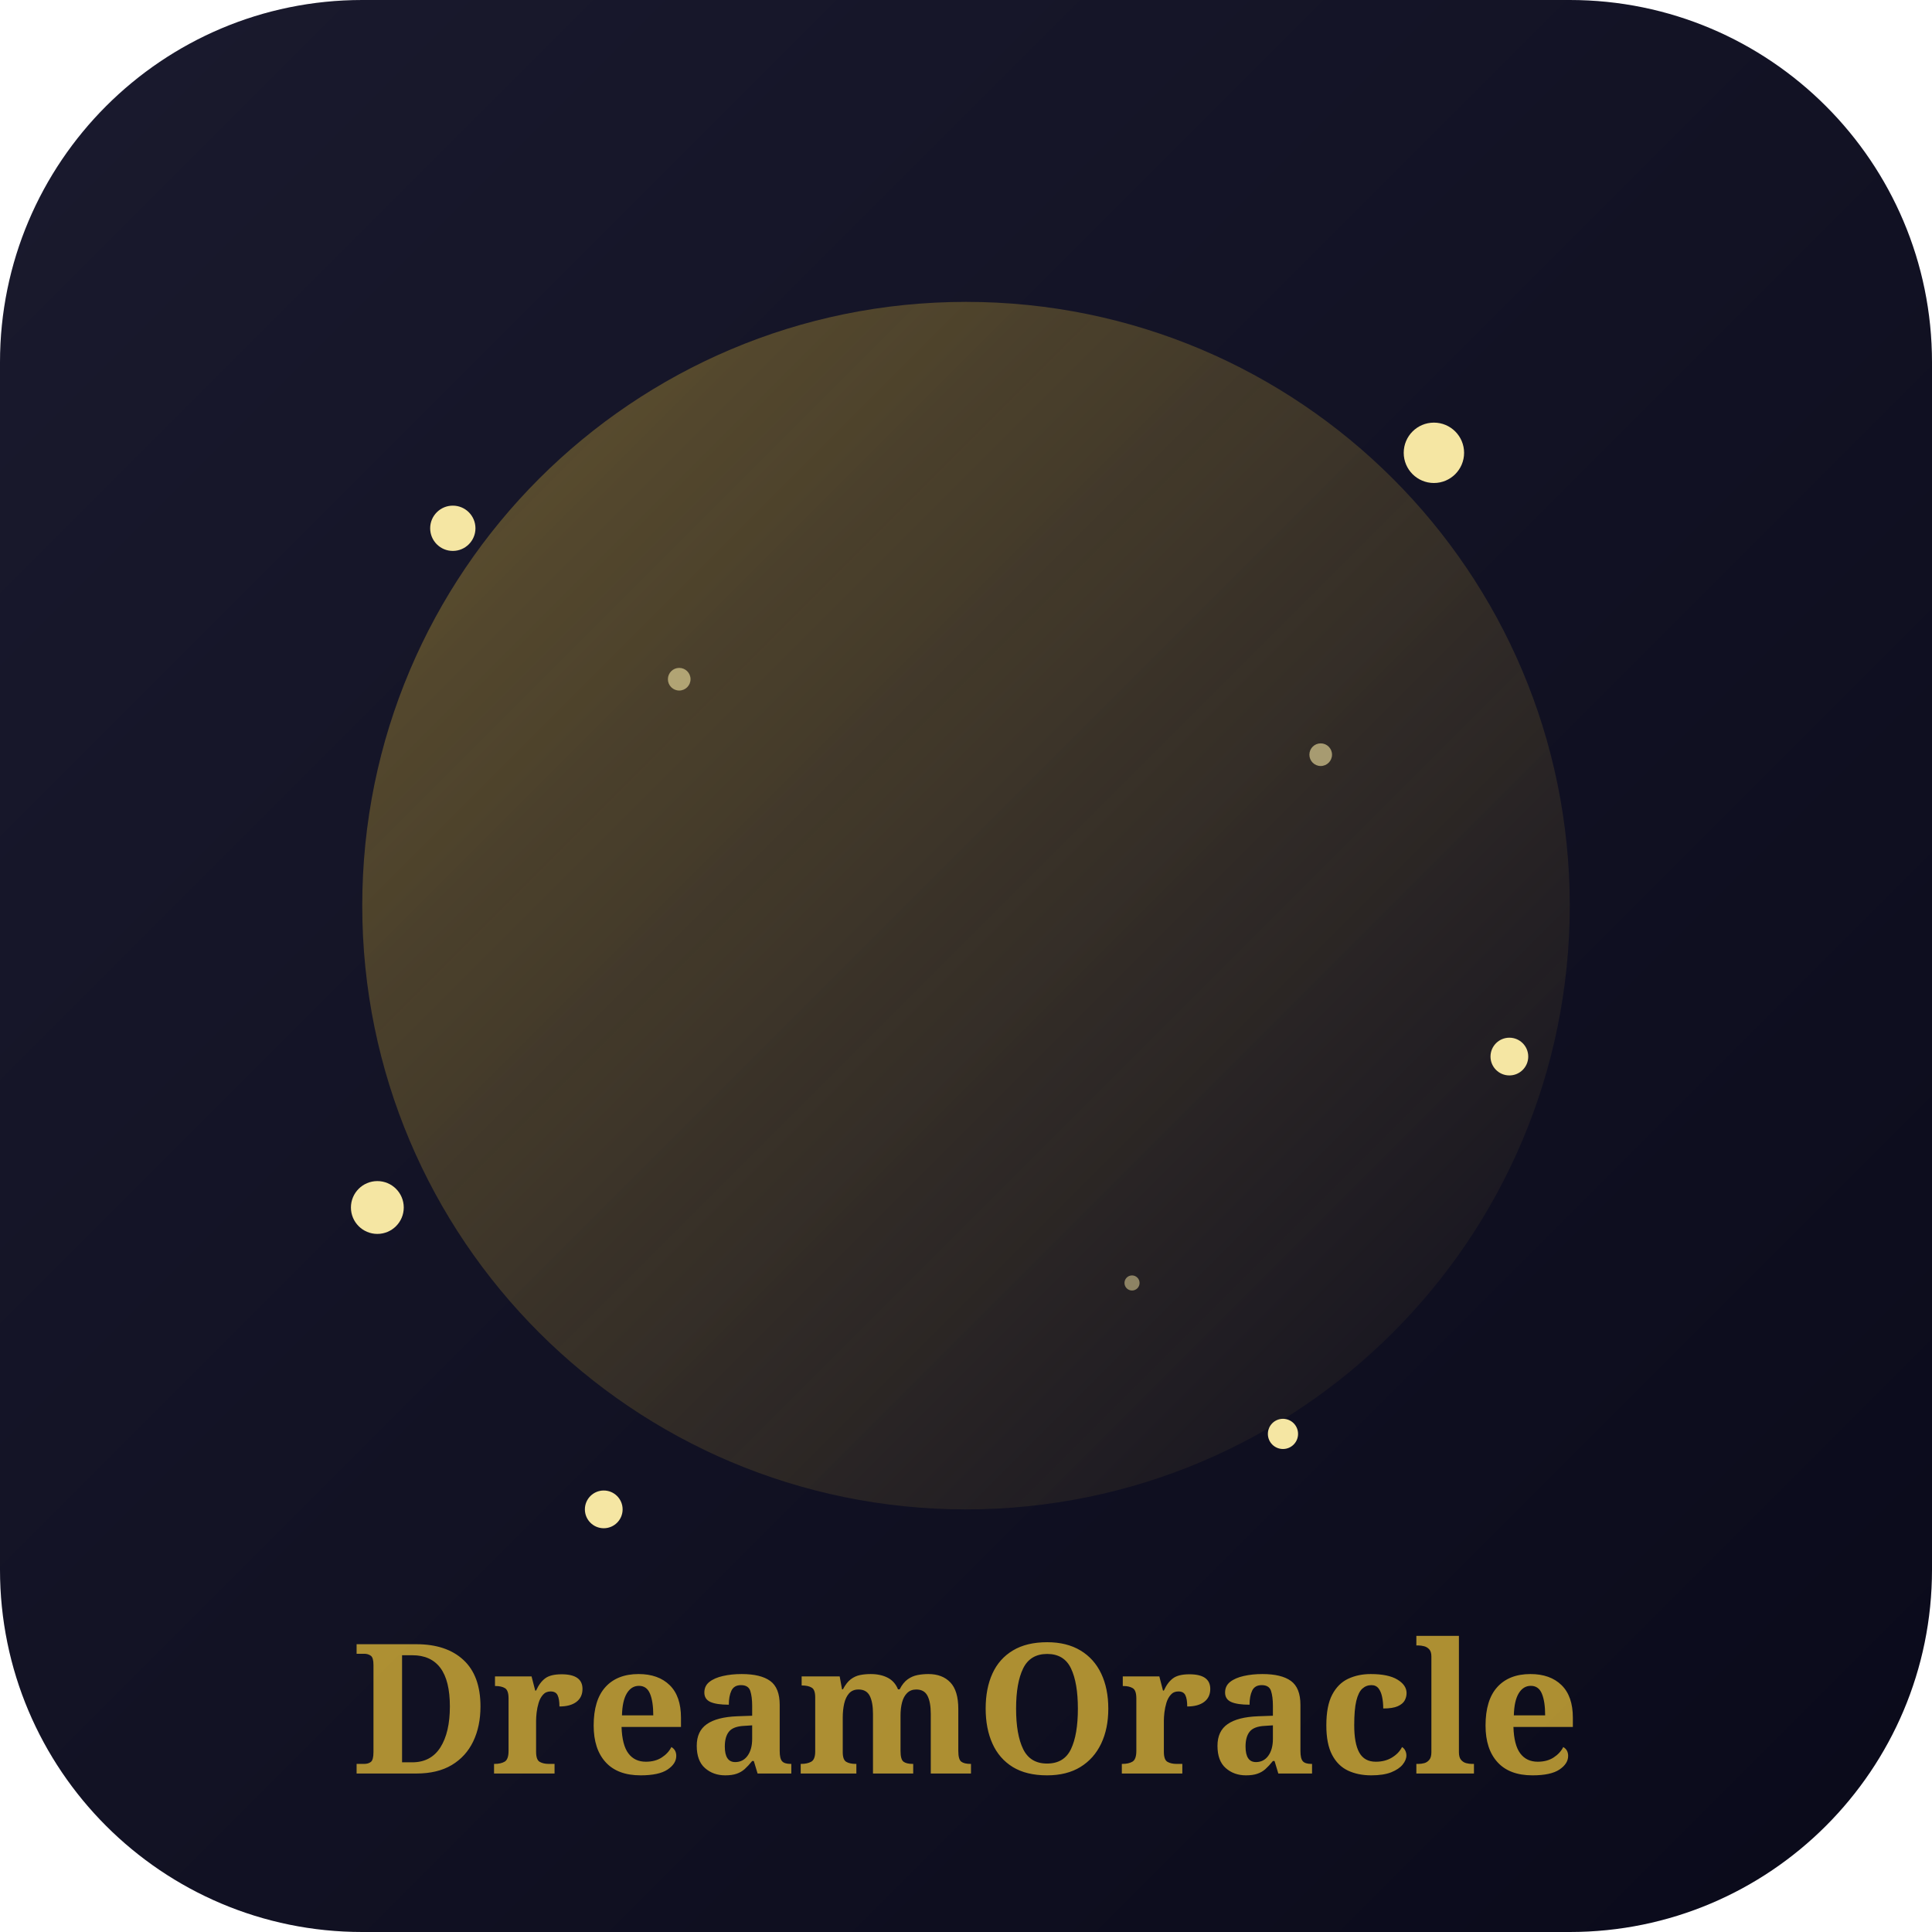
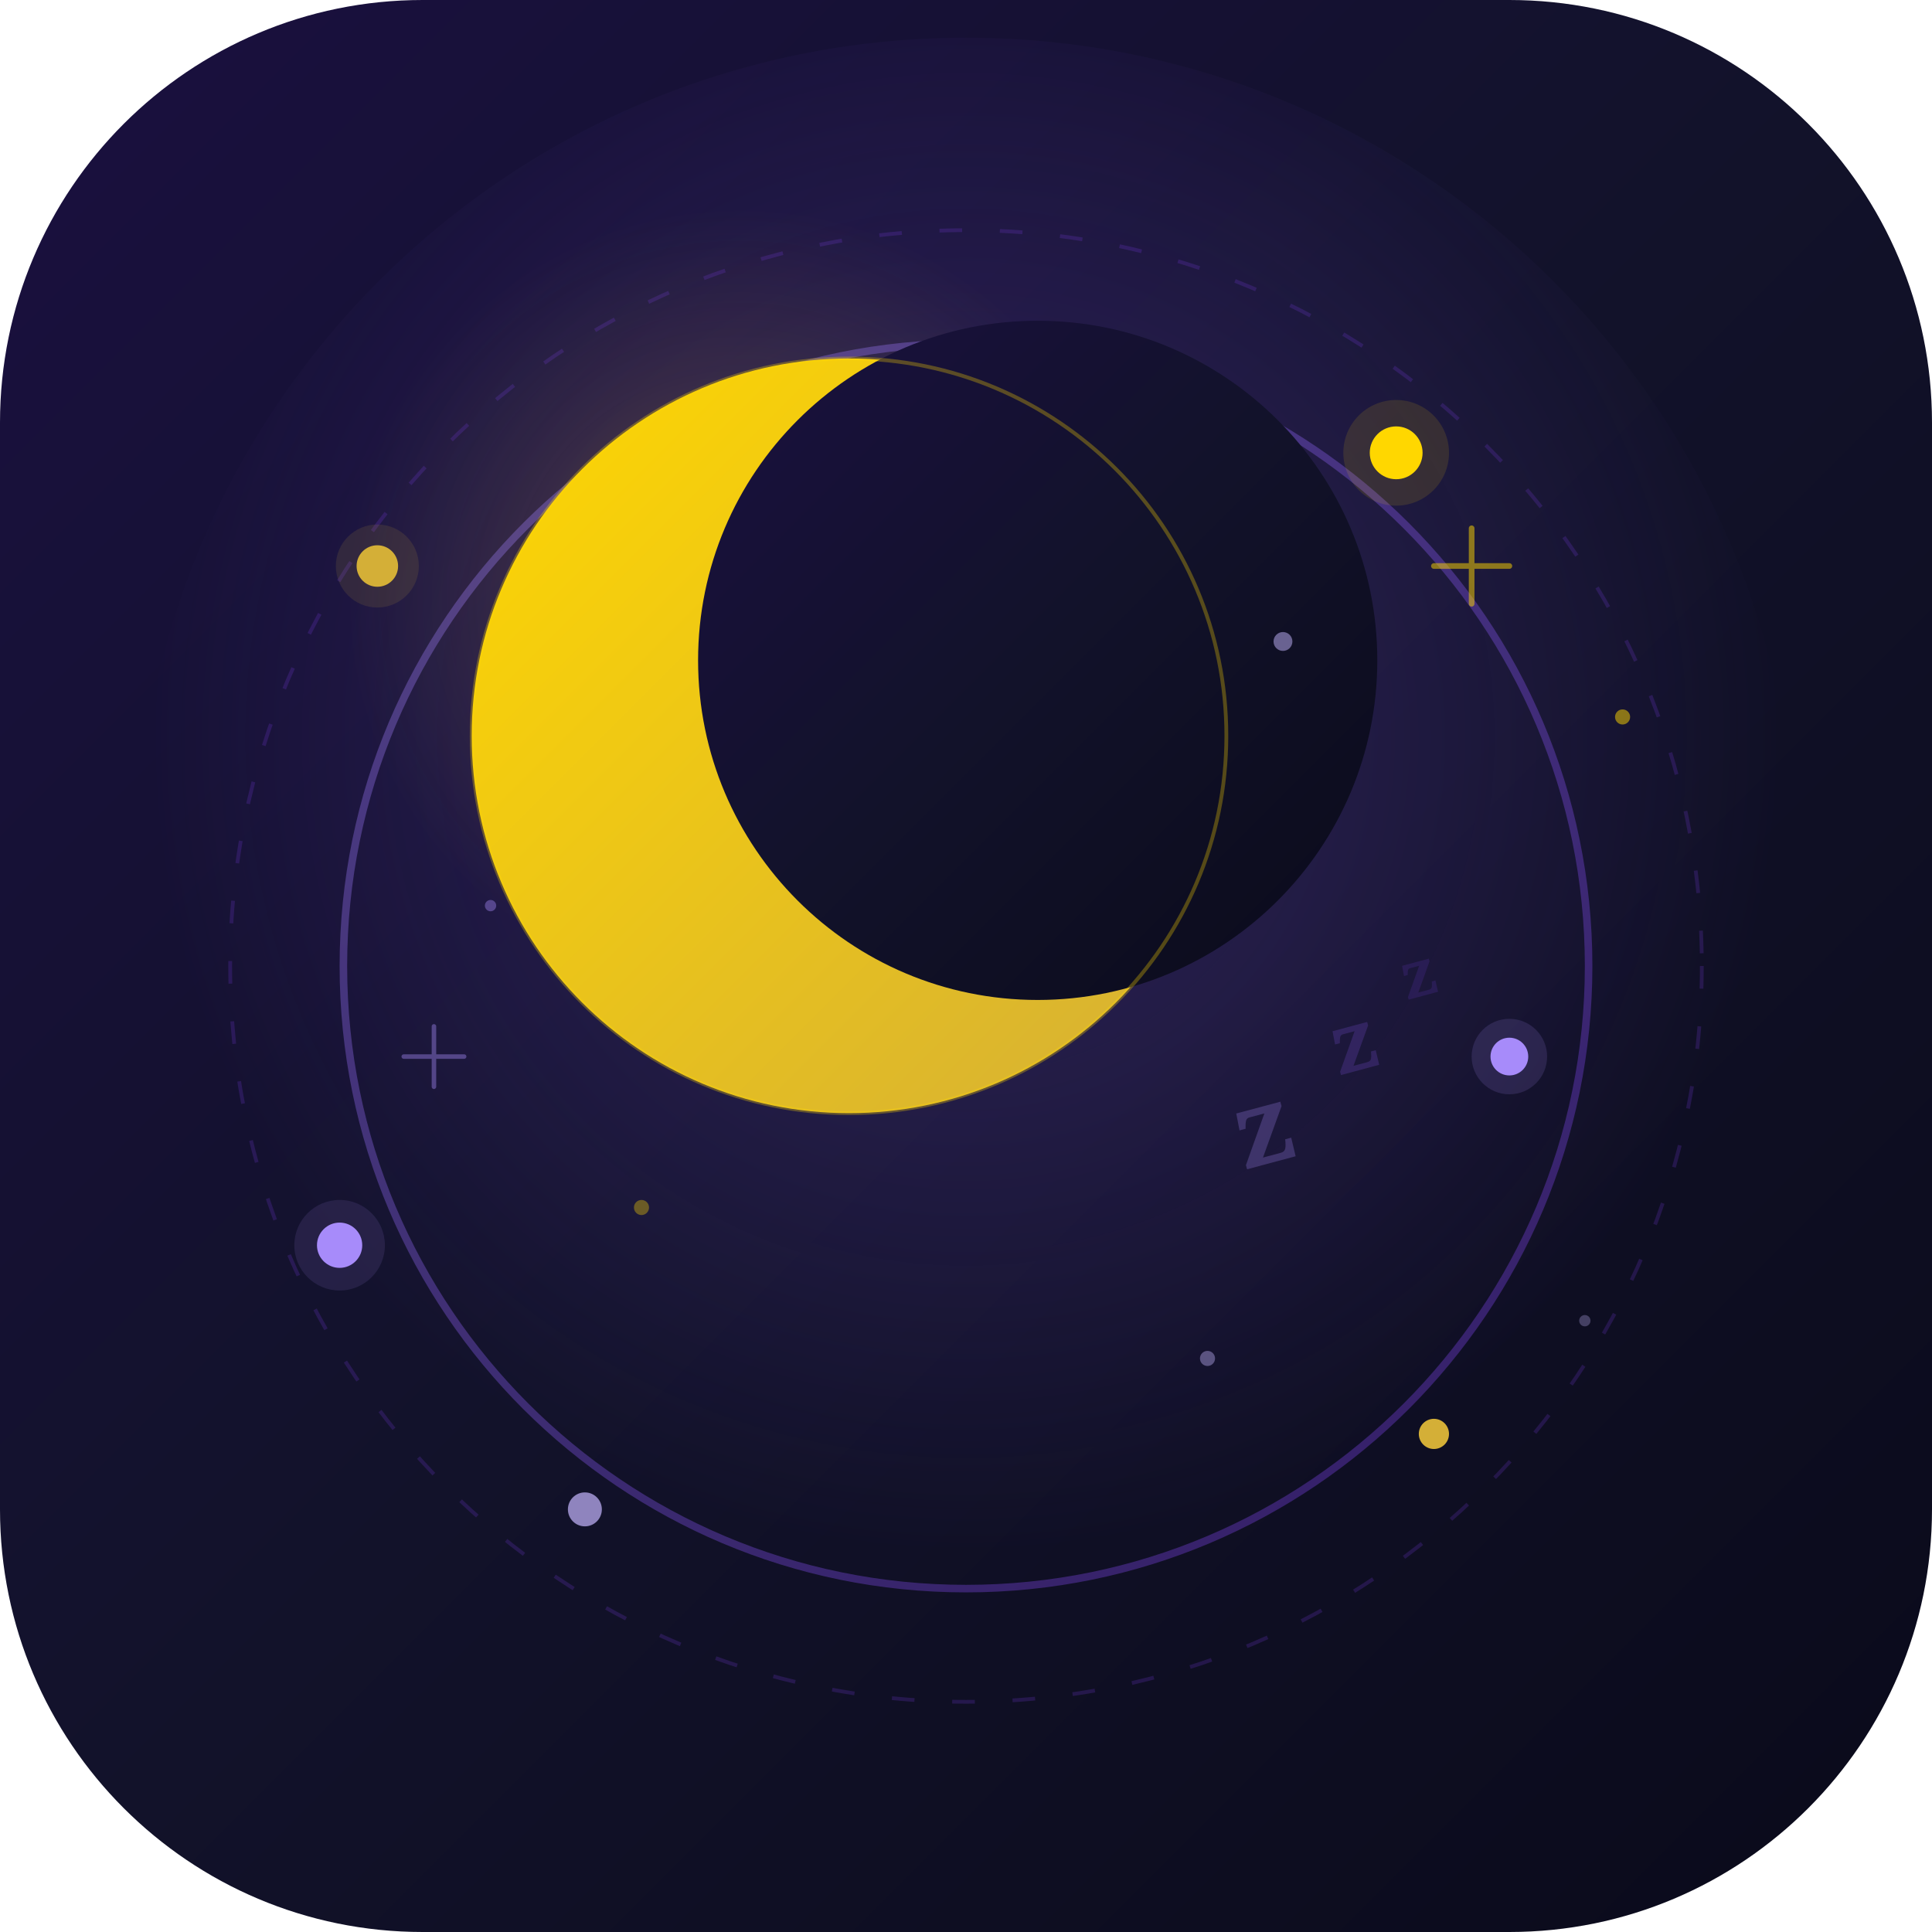
<svg xmlns="http://www.w3.org/2000/svg" viewBox="0 0 512 512">
  <defs>
    <linearGradient id="bg" x1="0%" y1="0%" x2="100%" y2="100%">
-       <stop offset="0%" style="stop-color:#1a1a2e" />
+       <stop offset="0%" style="stop-color:#1a1040" />
+       <stop offset="50%" style="stop-color:#12122a" />
      <stop offset="100%" style="stop-color:#0a0a1a" />
    </linearGradient>
-     <linearGradient id="moon" x1="0%" y1="0%" x2="100%" y2="100%">
-       <stop offset="0%" style="stop-color:#f5e6a3" />
+     <linearGradient id="moonGrad" x1="0%" y1="0%" x2="100%" y2="100%">
+       <stop offset="0%" style="stop-color:#ffd700" />
      <stop offset="100%" style="stop-color:#d4af37" />
    </linearGradient>
-     <linearGradient id="glow" x1="0%" y1="0%" x2="100%" y2="100%">
-       <stop offset="0%" style="stop-color:#d4af37;stop-opacity:0.4" />
+     <linearGradient id="ring" x1="0%" y1="0%" x2="100%" y2="100%">
+       <stop offset="0%" style="stop-color:#a78bfa" />
+       <stop offset="50%" style="stop-color:#8b5cf6" />
+       <stop offset="100%" style="stop-color:#7c3aed" />
+     </linearGradient>
+     <radialGradient id="glow" cx="50%" cy="42%" r="50%">
+       <stop offset="0%" style="stop-color:#8b5cf6;stop-opacity:0.25" />
+       <stop offset="100%" style="stop-color:#8b5cf6;stop-opacity:0" />
+     </radialGradient>
+     <radialGradient id="moonGlow" cx="42%" cy="38%" r="35%">
+       <stop offset="0%" style="stop-color:#ffd700;stop-opacity:0.3" />
+       <stop offset="60%" style="stop-color:#d4af37;stop-opacity:0.1" />
      <stop offset="100%" style="stop-color:#d4af37;stop-opacity:0" />
-     </linearGradient>
+     </radialGradient>
+     <clipPath id="crescentClip">
+       <rect width="512" height="512" />
+       <circle cx="300" cy="185" r="95" style="clip-rule:evenodd" />
+     </clipPath>
  </defs>
-   <rect width="512" height="512" rx="96" fill="url(#bg)" />
-   <circle cx="256" cy="240" r="160" fill="url(#glow)" />
-   <path d="M 256 100            A 140 140 0 1 1 256 380            A 100 100 0 1 0 256 100 Z" fill="url(#moon)" />
-   <circle cx="120" cy="140" r="6" fill="#f5e6a3" />
-   <circle cx="380" cy="120" r="8" fill="#f5e6a3" />
-   <circle cx="400" cy="280" r="5" fill="#f5e6a3" />
-   <circle cx="100" cy="320" r="7" fill="#f5e6a3" />
-   <circle cx="340" cy="380" r="4" fill="#f5e6a3" />
-   <circle cx="160" cy="400" r="5" fill="#f5e6a3" />
-   <circle cx="180" cy="180" r="3" fill="#f5e6a3" opacity="0.6" />
-   <circle cx="350" cy="200" r="3" fill="#f5e6a3" opacity="0.6" />
-   <circle cx="300" cy="340" r="2" fill="#f5e6a3" opacity="0.5" />
-   <text x="256" y="470" font-family="Georgia, serif" font-size="48" font-weight="bold" fill="#d4af37" text-anchor="middle" opacity="0.8">DreamOracle</text>
+   <rect width="512" height="512" rx="112" fill="url(#bg)" />
+   <circle cx="256" cy="230" r="220" fill="url(#glow)" />
+   <circle cx="220" cy="195" r="150" fill="url(#moonGlow)" />
+   <circle cx="256" cy="256" r="195" fill="none" stroke="#7c3aed" stroke-width="1" opacity="0.2" stroke-dasharray="6 10" />
+   <circle cx="256" cy="256" r="165" fill="none" stroke="url(#ring)" stroke-width="2" opacity="0.35" />
+   <circle cx="225" cy="195" r="100" fill="url(#moonGrad)" />
+   <circle cx="275" cy="175" r="90" fill="url(#bg)" />
+   <circle cx="225" cy="195" r="100" fill="none" stroke="#ffd700" stroke-width="1" opacity="0.3" />
+   <circle cx="370" cy="120" r="7" fill="#ffd700" />
+   <circle cx="370" cy="120" r="14" fill="#ffd700" opacity="0.12" />
+   <circle cx="400" cy="280" r="5" fill="#a78bfa" />
+   <circle cx="400" cy="280" r="10" fill="#a78bfa" opacity="0.15" />
+   <circle cx="100" cy="150" r="5.5" fill="#d4af37" />
+   <circle cx="100" cy="150" r="11" fill="#d4af37" opacity="0.12" />
+   <circle cx="90" cy="330" r="6" fill="#a78bfa" />
+   <circle cx="90" cy="330" r="12" fill="#a78bfa" opacity="0.12" />
+   <circle cx="380" cy="380" r="4" fill="#d4af37" />
+   <circle cx="155" cy="400" r="4.5" fill="#c4b5fd" opacity="0.7" />
+   <circle cx="340" cy="170" r="2.5" fill="#c4b5fd" opacity="0.5" />
+   <circle cx="430" cy="190" r="2" fill="#ffd700" opacity="0.5" />
+   <circle cx="320" cy="360" r="2" fill="#c4b5fd" opacity="0.4" />
+   <circle cx="170" cy="320" r="2" fill="#ffd700" opacity="0.35" />
+   <circle cx="130" cy="240" r="1.5" fill="#a78bfa" opacity="0.4" />
+   <circle cx="420" cy="350" r="1.5" fill="#c4b5fd" opacity="0.3" />
+   <path d="M 390 150 L 390 140 M 390 150 L 390 160 M 390 150 L 380 150 M 390 150 L 400 150" stroke="#ffd700" stroke-width="1.5" stroke-linecap="round" opacity="0.5" />
+   <path d="M 115 280 L 115 272 M 115 280 L 115 288 M 115 280 L 107 280 M 115 280 L 123 280" stroke="#a78bfa" stroke-width="1.2" stroke-linecap="round" opacity="0.4" />
+   <text x="330" y="310" font-family="serif" font-size="28" font-weight="bold" fill="#a78bfa" opacity="0.25" transform="rotate(-15, 330, 310)">z</text>
+   <text x="355" y="285" font-family="serif" font-size="22" font-weight="bold" fill="#8b5cf6" opacity="0.2" transform="rotate(-15, 355, 285)">z</text>
+   <text x="373" y="265" font-family="serif" font-size="17" font-weight="bold" fill="#7c3aed" opacity="0.15" transform="rotate(-15, 373, 265)">z</text>
</svg>
